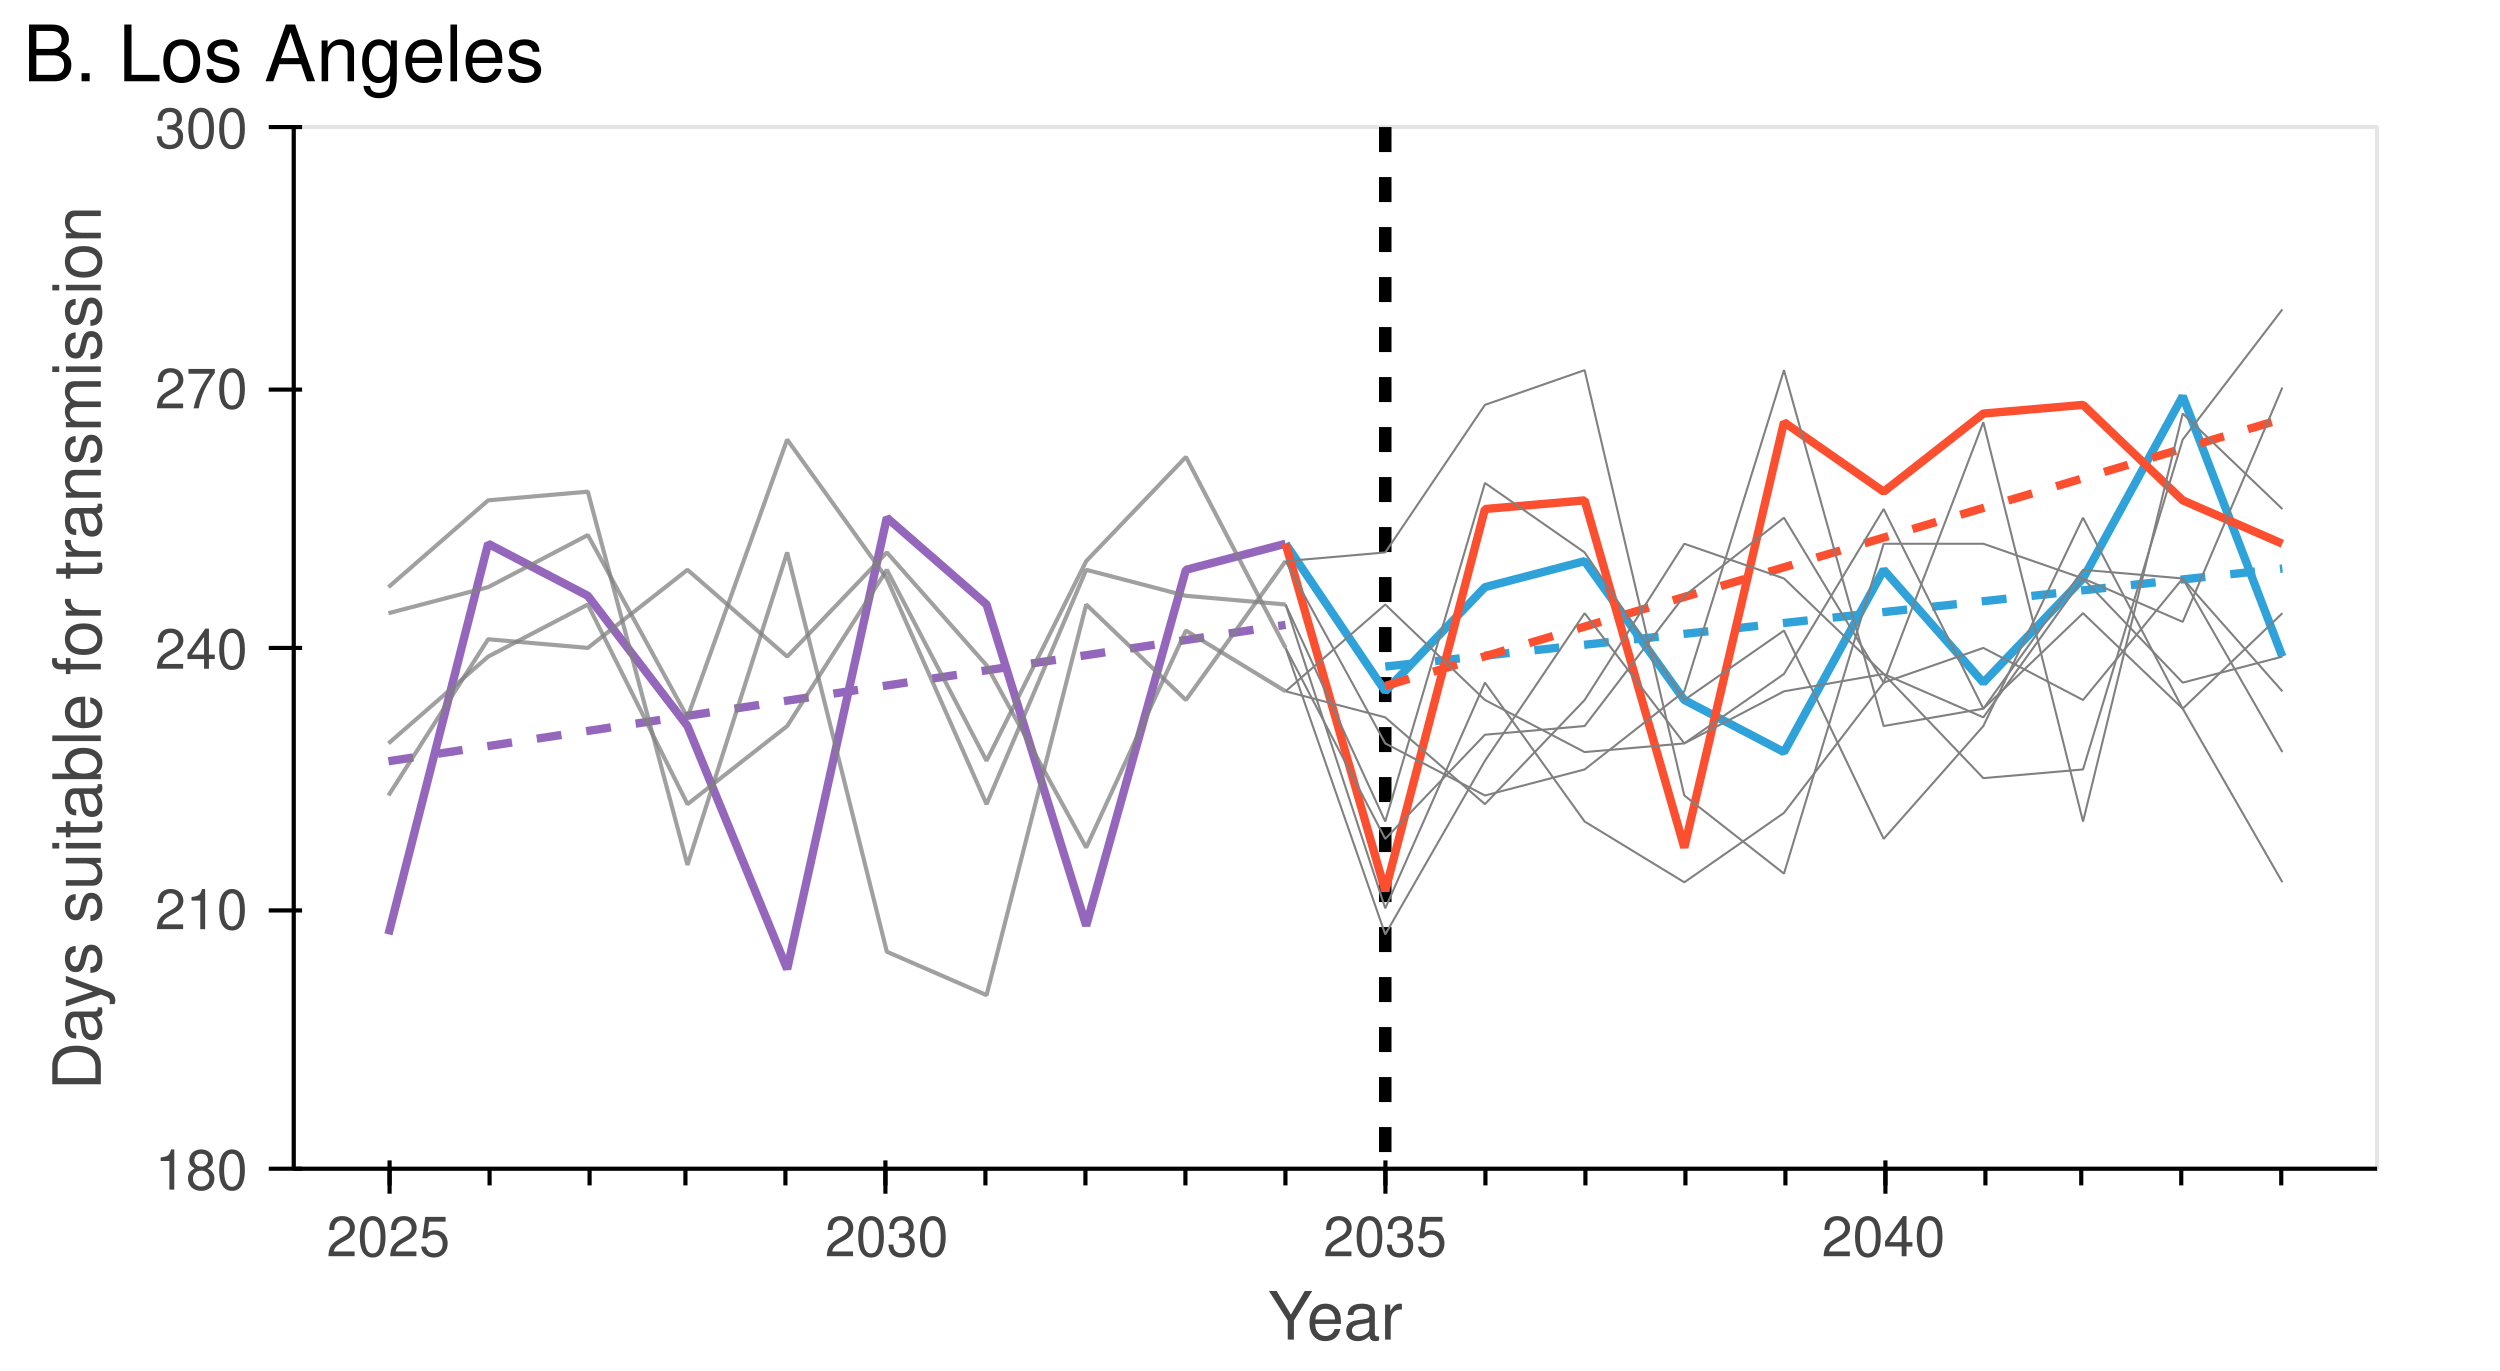
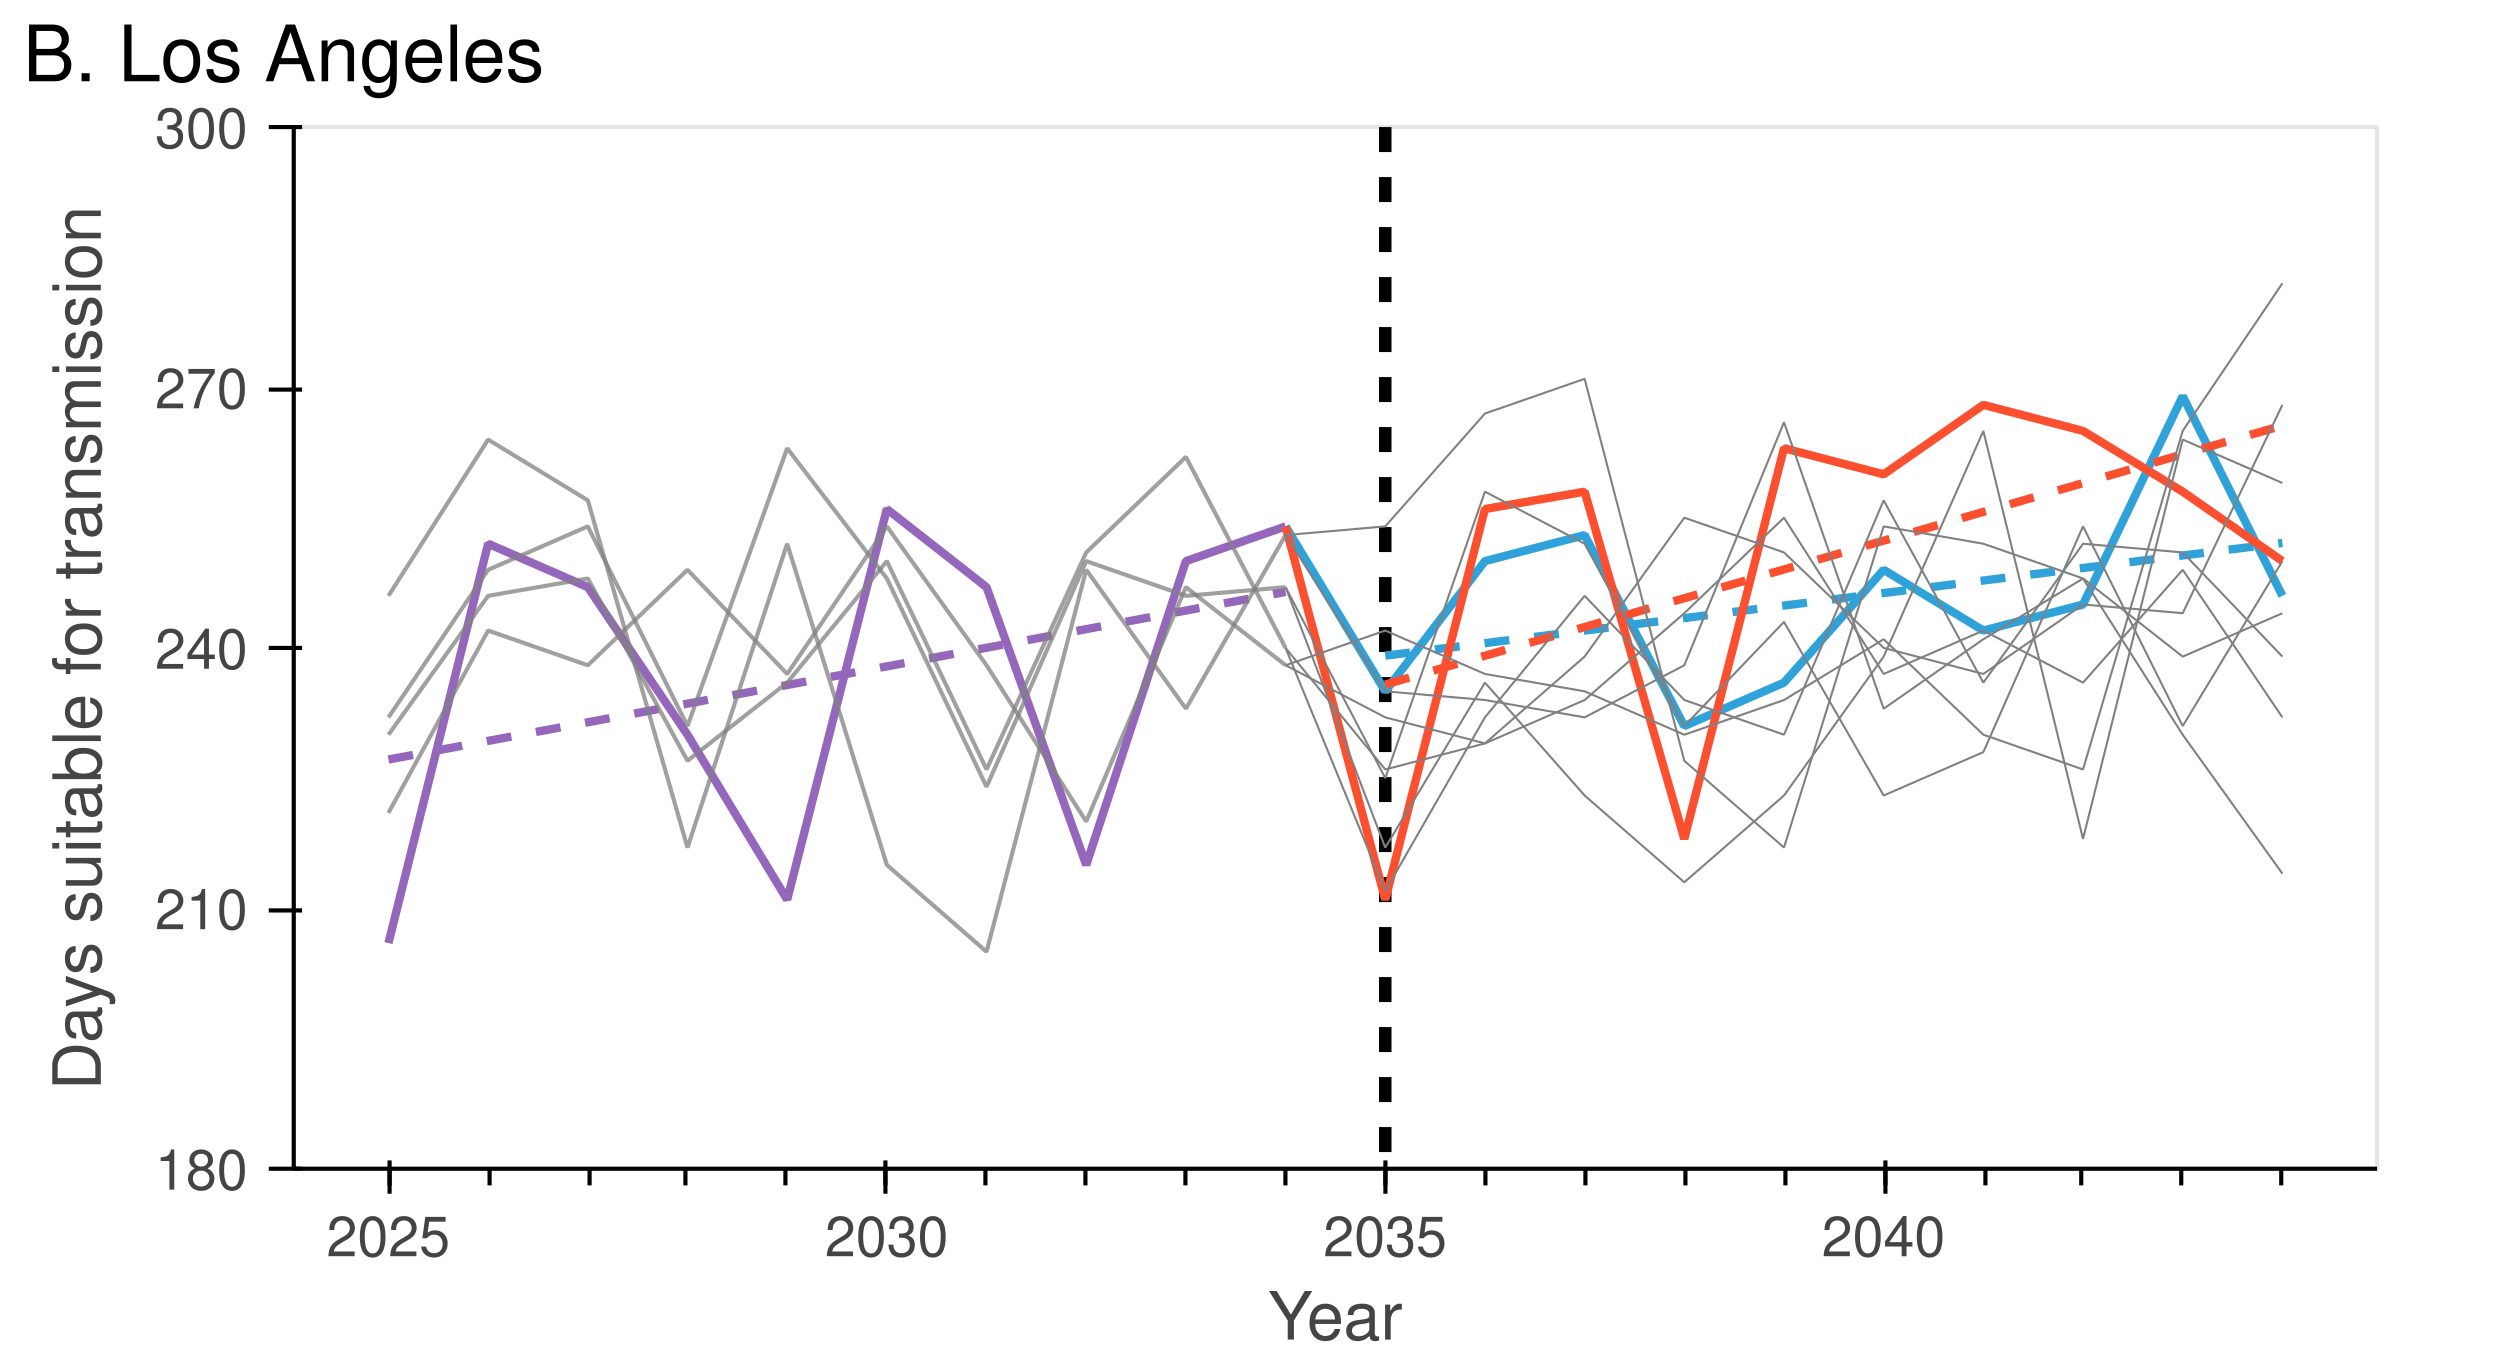
<svg xmlns="http://www.w3.org/2000/svg" version="1.1" width="600" height="329">
  <defs>
-     <clipPath id="TzBqPOLcWHdc">
+     <clipPath id="pKyhrHnFbypz">
      <path fill="none" stroke="none" d="M 70.5 30.5 L 570.5 30.5 L 570.5 280.5 L 70.5 280.5 L 70.5 30.5 Z" />
    </clipPath>
-     <clipPath id="DtSWpLvtVXUx">
+     <clipPath id="zBJyaBiDiHpy">
      <path fill="none" stroke="none" d="M 70.5 30.5 L 570.5 30.5 L 570.5 280.5 L 70.5 280.5 L 70.5 30.5 Z" />
    </clipPath>
-     <clipPath id="SCukLZJtcVBe">
+     <clipPath id="JNNLSJELcSBP">
      <path fill="none" stroke="none" d="M 70.5 30.5 L 570.5 30.5 L 570.5 280.5 L 70.5 280.5 L 70.5 30.5 Z" />
    </clipPath>
-     <clipPath id="HrpSXQFSIdly">
+     <clipPath id="TXnTNQaVIGvQ">
      <path fill="none" stroke="none" d="M 70.5 30.5 L 570.5 30.5 L 570.5 280.5 L 70.5 280.5 L 70.5 30.5 Z" />
    </clipPath>
-     <clipPath id="zDRtQBfhwpIi">
+     <clipPath id="KUNoOyuAaALn">
      <path fill="none" stroke="none" d="M 70.5 30.5 L 570.5 30.5 L 570.5 280.5 L 70.5 280.5 L 70.5 30.5 Z" />
    </clipPath>
-     <clipPath id="XEeNJDIFqfFz">
+     <clipPath id="kCcvQNubZTTM">
      <path fill="none" stroke="none" d="M 70.5 30.5 L 570.5 30.5 L 570.5 280.5 L 70.5 280.5 L 70.5 30.5 Z" />
    </clipPath>
-     <clipPath id="JCiuwFLqisvW">
+     <clipPath id="wTDzirWvGNmn">
      <path fill="none" stroke="none" d="M 70.5 30.5 L 570.5 30.5 L 570.5 280.5 L 70.5 280.5 L 70.5 30.5 Z" />
    </clipPath>
-     <clipPath id="ZhopxKfnTlwm">
+     <clipPath id="RTpZIVlSxLTW">
      <path fill="none" stroke="none" d="M 70.5 30.5 L 570.5 30.5 L 570.5 280.5 L 70.5 280.5 L 70.5 30.5 Z" />
    </clipPath>
-     <clipPath id="NWHFqUlybiki">
+     <clipPath id="aUDBIWpPBPzi">
      <path fill="none" stroke="none" d="M 70.5 30.5 L 570.5 30.5 L 570.5 280.5 L 70.5 280.5 L 70.5 30.5 Z" />
    </clipPath>
-     <clipPath id="iyiTbOvVDBVr">
+     <clipPath id="HmsWrrukZNwm">
      <path fill="none" stroke="none" d="M 70.5 30.5 L 570.5 30.5 L 570.5 280.5 L 70.5 280.5 L 70.5 30.5 Z" />
    </clipPath>
-     <clipPath id="BuRUZIgfqVEK">
+     <clipPath id="DroNEhsDpBOo">
      <path fill="none" stroke="none" d="M 70.5 30.5 L 570.5 30.5 L 570.5 280.5 L 70.5 280.5 L 70.5 30.5 Z" />
    </clipPath>
-     <clipPath id="PbJpvRTmwaMA">
+     <clipPath id="PozquHlzKRWV">
      <path fill="none" stroke="none" d="M 70.5 30.5 L 570.5 30.5 L 570.5 280.5 L 70.5 280.5 L 70.5 30.5 Z" />
    </clipPath>
-     <clipPath id="MKeEGqhhwREM">
+     <clipPath id="vebaqwronOrT">
      <path fill="none" stroke="none" d="M 70.5 30.5 L 570.5 30.5 L 570.5 280.5 L 70.5 280.5 L 70.5 30.5 Z" />
    </clipPath>
-     <clipPath id="KkzhEpvSuFuS">
+     <clipPath id="MDHEemMVhxvX">
      <path fill="none" stroke="none" d="M 70.5 30.5 L 570.5 30.5 L 570.5 280.5 L 70.5 280.5 L 70.5 30.5 Z" />
    </clipPath>
-     <clipPath id="qwJJNboEwcZv">
+     <clipPath id="BiCLvhAFhxeM">
      <path fill="none" stroke="none" d="M 70.5 30.5 L 570.5 30.5 L 570.5 280.5 L 70.5 280.5 L 70.5 30.5 Z" />
    </clipPath>
-     <clipPath id="nobTSVKSaikB">
+     <clipPath id="QmnOHnciLSic">
      <path fill="none" stroke="none" d="M 70.5 30.5 L 570.5 30.5 L 570.5 280.5 L 70.5 280.5 L 70.5 30.5 Z" />
    </clipPath>
-     <clipPath id="lxDCRoShLNvo">
+     <clipPath id="xAHwFdIfJAhw">
      <path fill="none" stroke="none" d="M 70.5 30.5 L 570.5 30.5 L 570.5 280.5 L 70.5 280.5 L 70.5 30.5 Z" />
    </clipPath>
-     <clipPath id="fXMszfmKlBxt">
+     <clipPath id="gUciQBRThBbS">
      <path fill="none" stroke="none" d="M 70.5 30.5 L 570.5 30.5 L 570.5 280.5 L 70.5 280.5 L 70.5 30.5 Z" />
    </clipPath>
-     <clipPath id="hRUzeCBVXvZp">
+     <clipPath id="ZHDOFcgdPTwn">
      <path fill="none" stroke="none" d="M 70.5 30.5 L 570.5 30.5 L 570.5 280.5 L 70.5 280.5 L 70.5 30.5 Z" />
    </clipPath>
-     <clipPath id="gVwFmQICHRuH">
+     <clipPath id="gXzvQiIaZzcT">
      <path fill="none" stroke="none" d="M 70.5 30.5 L 570.5 30.5 L 570.5 280.5 L 70.5 280.5 L 70.5 30.5 Z" />
    </clipPath>
-     <clipPath id="sSyoQkoZKwTG">
+     <clipPath id="kbGwElTInUQw">
      <path fill="none" stroke="none" d="M 70.5 30.5 L 570.5 30.5 L 570.5 280.5 L 70.5 280.5 L 70.5 30.5 Z" />
    </clipPath>
-     <clipPath id="GQRFqThvIAcx">
+     <clipPath id="SMCDFOToiadX">
      <path fill="none" stroke="none" d="M 70.5 30.5 L 570.5 30.5 L 570.5 280.5 L 70.5 280.5 L 70.5 30.5 Z" />
    </clipPath>
-     <clipPath id="aXlgeQJbNsfW">
+     <clipPath id="StqGxrFSHXwf">
      <path fill="none" stroke="none" d="M 70.5 30.5 L 570.5 30.5 L 570.5 280.5 L 70.5 280.5 L 70.5 30.5 Z" />
    </clipPath>
  </defs>
  <path fill="none" stroke="#e5e5e5" paint-order="fill" d="M 70.5 30.5 L 570.5 30.5 L 570.5 280.5 L 70.5 280.5 L 70.5 30.5 Z" stroke-linejoin="bevel" stroke-miterlimit="10" />
-   <path fill="none" stroke="black" paint-order="fill" d="M 332.462 30.5 L 332.462 280.5" stroke-linejoin="bevel" stroke-miterlimit="10" stroke-width="3" stroke-dasharray="6" clip-path="url(#SCukLZJtcVBe)" />
-   <path fill="none" stroke="#9467bd" paint-order="fill" d="M 93.227 224.25 L 117.151 130.5 L 141.074 143 L 164.998 174.25 L 188.921 232.583 L 212.844 124.25 L 236.768 145.083 L 260.691 222.167 L 284.615 136.75 L 308.538 130.5" stroke-linejoin="bevel" stroke-miterlimit="10" stroke-width="2" clip-path="url(#HrpSXQFSIdly)" />
-   <path fill="none" stroke="#9467bd" paint-order="fill" d="M 93.227 182.697 L 117.151 179.061 L 141.074 175.424 L 164.998 171.788 L 188.921 168.152 L 212.844 164.515 L 236.768 160.879 L 260.691 157.242 L 284.615 153.606 L 308.538 149.97" stroke-linejoin="bevel" stroke-miterlimit="10" stroke-width="2" stroke-dasharray="6" clip-path="url(#zDRtQBfhwpIi)" />
-   <path fill="none" stroke="#30a2da" paint-order="fill" d="M 308.538 130.5 L 332.462 165.917 L 356.385 140.917 L 380.309 134.667 L 404.232 168 L 428.156 180.5 L 452.079 136.75 L 476.002 163.833 L 499.926 138.833 L 523.849 95.083 L 547.773 157.583" stroke-linejoin="bevel" stroke-miterlimit="10" stroke-width="2" clip-path="url(#XEeNJDIFqfFz)" />
-   <path fill="none" stroke="#30a2da" paint-order="fill" d="M 332.462 159.97 L 356.385 157.356 L 380.309 154.742 L 404.232 152.129 L 428.156 149.515 L 452.079 146.902 L 476.002 144.288 L 499.926 141.674 L 523.849 139.061 L 547.773 136.447" stroke-linejoin="bevel" stroke-miterlimit="10" stroke-width="2" stroke-dasharray="6" clip-path="url(#JCiuwFLqisvW)" />
-   <path fill="none" stroke="#fc4f30" paint-order="fill" d="M 308.538 130.5 L 332.462 213.833 L 356.385 122.167 L 380.309 120.083 L 404.232 203.417 L 428.156 101.333 L 452.079 118 L 476.002 99.25 L 499.926 97.167 L 523.849 120.083 L 547.773 130.5" stroke-linejoin="bevel" stroke-miterlimit="10" stroke-width="2" clip-path="url(#ZhopxKfnTlwm)" />
-   <path fill="none" stroke="#fc4f30" paint-order="fill" d="M 332.462 164.629 L 356.385 157.508 L 380.309 150.386 L 404.232 143.265 L 428.156 136.144 L 452.079 129.023 L 476.002 121.902 L 499.926 114.78 L 523.849 107.659 L 547.773 100.538" stroke-linejoin="bevel" stroke-miterlimit="10" stroke-width="2" stroke-dasharray="6" clip-path="url(#NWHFqUlybiki)" />
-   <path fill="none" stroke="rgb(128,128,128)" paint-order="fill" d="M 93.227 147.167 L 117.151 140.917 L 141.074 128.417 L 164.998 172.167 L 188.921 105.5 L 212.844 138.833 L 236.768 193 L 260.691 136.75 L 284.615 143 L 308.538 145.083" stroke-opacity="0.749" stroke-linejoin="bevel" stroke-miterlimit="10" clip-path="url(#iyiTbOvVDBVr)" />
-   <path fill="none" stroke="grey" paint-order="fill" d="M 308.538 145.083 L 332.462 197.167 L 356.385 115.917 L 380.309 132.583 L 404.232 168 L 428.156 151.333 L 452.079 201.333 L 476.002 174.25 L 499.926 124.25 L 523.849 170.083 L 547.773 147.167" stroke-linejoin="bevel" stroke-miterlimit="10" stroke-width="0.5" clip-path="url(#BuRUZIgfqVEK)" />
-   <path fill="none" stroke="grey" paint-order="fill" d="M 308.538 145.083 L 332.462 218 L 356.385 163.833 L 380.309 197.167 L 404.232 211.75 L 428.156 195.083 L 452.079 163.833 L 476.002 101.333 L 499.926 197.167 L 523.849 99.25 L 547.773 122.167" stroke-linejoin="bevel" stroke-miterlimit="10" stroke-width="0.5" clip-path="url(#PbJpvRTmwaMA)" />
-   <path fill="none" stroke="rgb(128,128,128)" paint-order="fill" d="M 93.227 178.417 L 117.151 157.583 L 141.074 145.083 L 164.998 193 L 188.921 174.25 L 212.844 136.75 L 236.768 182.583 L 260.691 134.667 L 284.615 109.667 L 308.538 155.5" stroke-opacity="0.749" stroke-linejoin="bevel" stroke-miterlimit="10" clip-path="url(#MKeEGqhhwREM)" />
-   <path fill="none" stroke="grey" paint-order="fill" d="M 308.538 155.5 L 332.462 201.333 L 356.385 176.333 L 380.309 174.25 L 404.232 143 L 428.156 124.25 L 452.079 163.833 L 476.002 155.5 L 499.926 168 L 523.849 138.833 L 547.773 180.5" stroke-linejoin="bevel" stroke-miterlimit="10" stroke-width="0.5" clip-path="url(#KkzhEpvSuFuS)" />
-   <path fill="none" stroke="grey" paint-order="fill" d="M 308.538 155.5 L 332.462 224.25 L 356.385 182.583 L 380.309 147.167 L 404.232 178.417 L 428.156 161.75 L 452.079 122.167 L 476.002 170.083 L 499.926 136.75 L 523.849 138.833 L 547.773 165.917" stroke-linejoin="bevel" stroke-miterlimit="10" stroke-width="0.5" clip-path="url(#qwJJNboEwcZv)" />
-   <path fill="none" stroke="rgb(128,128,128)" paint-order="fill" d="M 93.227 140.917 L 117.151 120.083 L 141.074 118 L 164.998 207.583 L 188.921 132.583 L 212.844 228.417 L 236.768 238.833 L 260.691 145.083 L 284.615 168 L 308.538 134.667" stroke-opacity="0.749" stroke-linejoin="bevel" stroke-miterlimit="10" clip-path="url(#nobTSVKSaikB)" />
-   <path fill="none" stroke="grey" paint-order="fill" d="M 308.538 134.667 L 332.462 132.583 L 356.385 97.167 L 380.309 88.833 L 404.232 190.917 L 428.156 209.667 L 452.079 130.5 L 476.002 130.5 L 499.926 138.833 L 523.849 163.833 L 547.773 157.583" stroke-linejoin="bevel" stroke-miterlimit="10" stroke-width="0.5" clip-path="url(#lxDCRoShLNvo)" />
-   <path fill="none" stroke="grey" paint-order="fill" d="M 308.538 134.667 L 332.462 178.417 L 356.385 190.917 L 380.309 184.667 L 404.232 165.917 L 428.156 88.833 L 452.079 174.25 L 476.002 170.083 L 499.926 147.167 L 523.849 170.083 L 547.773 211.75" stroke-linejoin="bevel" stroke-miterlimit="10" stroke-width="0.5" clip-path="url(#fXMszfmKlBxt)" />
-   <path fill="none" stroke="rgb(128,128,128)" paint-order="fill" d="M 93.227 190.917 L 117.151 153.417 L 141.074 155.5 L 164.998 136.75 L 188.921 157.583 L 212.844 132.583 L 236.768 159.667 L 260.691 203.417 L 284.615 151.333 L 308.538 165.917" stroke-opacity="0.749" stroke-linejoin="bevel" stroke-miterlimit="10" clip-path="url(#hRUzeCBVXvZp)" />
-   <path fill="none" stroke="grey" paint-order="fill" d="M 308.538 165.917 L 332.462 145.083 L 356.385 168 L 380.309 180.5 L 404.232 178.417 L 428.156 165.917 L 452.079 161.75 L 476.002 186.75 L 499.926 184.667 L 523.849 105.5 L 547.773 74.25" stroke-linejoin="bevel" stroke-miterlimit="10" stroke-width="0.5" clip-path="url(#gVwFmQICHRuH)" />
-   <path fill="none" stroke="grey" paint-order="fill" d="M 308.538 165.917 L 332.462 172.167 L 356.385 193 L 380.309 168 L 404.232 130.5 L 428.156 138.833 L 452.079 161.75 L 476.002 172.167 L 499.926 138.833 L 523.849 149.25 L 547.773 93" stroke-linejoin="bevel" stroke-miterlimit="10" stroke-width="0.5" clip-path="url(#sSyoQkoZKwTG)" />
+   <path fill="none" stroke="black" paint-order="fill" d="M 332.462 30.5 L 332.462 280.5" stroke-linejoin="bevel" stroke-miterlimit="10" stroke-width="3" stroke-dasharray="6" clip-path="url(#JNNLSJELcSBP)" />
+   <path fill="none" stroke="#9467bd" paint-order="fill" d="M 93.227 226.333 L 117.151 130.5 L 141.074 140.917 L 164.998 176.333 L 188.921 215.917 L 212.844 122.167 L 236.768 140.917 L 260.691 207.583 L 284.615 134.667 L 308.538 126.333" stroke-linejoin="bevel" stroke-miterlimit="10" stroke-width="2" clip-path="url(#TXnTNQaVIGvQ)" />
+   <path fill="none" stroke="#9467bd" paint-order="fill" d="M 93.227 182.28 L 117.151 177.811 L 141.074 173.341 L 164.998 168.871 L 188.921 164.402 L 212.844 159.932 L 236.768 155.462 L 260.691 150.992 L 284.615 146.523 L 308.538 142.053" stroke-linejoin="bevel" stroke-miterlimit="10" stroke-width="2" stroke-dasharray="6" clip-path="url(#KUNoOyuAaALn)" />
+   <path fill="none" stroke="#30a2da" paint-order="fill" d="M 308.538 126.333 L 332.462 165.917 L 356.385 134.667 L 380.309 128.417 L 404.232 174.25 L 428.156 163.833 L 452.079 136.75 L 476.002 151.333 L 499.926 145.083 L 523.849 95.083 L 547.773 143" stroke-linejoin="bevel" stroke-miterlimit="10" stroke-width="2" clip-path="url(#kCcvQNubZTTM)" />
+   <path fill="none" stroke="#30a2da" paint-order="fill" d="M 332.462 157.356 L 356.385 154.351 L 380.309 151.346 L 404.232 148.341 L 428.156 145.336 L 452.079 142.331 L 476.002 139.326 L 499.926 136.321 L 523.849 133.316 L 547.773 130.311" stroke-linejoin="bevel" stroke-miterlimit="10" stroke-width="2" stroke-dasharray="6" clip-path="url(#wTDzirWvGNmn)" />
+   <path fill="none" stroke="#fc4f30" paint-order="fill" d="M 308.538 126.333 L 332.462 215.917 L 356.385 122.167 L 380.309 118 L 404.232 201.333 L 428.156 107.583 L 452.079 113.833 L 476.002 97.167 L 499.926 103.417 L 523.849 118 L 547.773 134.667" stroke-linejoin="bevel" stroke-miterlimit="10" stroke-width="2" clip-path="url(#RTpZIVlSxLTW)" />
+   <path fill="none" stroke="#fc4f30" paint-order="fill" d="M 332.462 164.288 L 356.385 157.381 L 380.309 150.475 L 404.232 143.568 L 428.156 136.662 L 452.079 129.755 L 476.002 122.848 L 499.926 115.942 L 523.849 109.035 L 547.773 102.129" stroke-linejoin="bevel" stroke-miterlimit="10" stroke-width="2" stroke-dasharray="6" clip-path="url(#aUDBIWpPBPzi)" />
+   <path fill="none" stroke="rgb(128,128,128)" paint-order="fill" d="M 93.227 172.167 L 117.151 136.75 L 141.074 126.333 L 164.998 174.25 L 188.921 107.583 L 212.844 138.833 L 236.768 188.833 L 260.691 134.667 L 284.615 143 L 308.538 140.917" stroke-opacity="0.749" stroke-linejoin="bevel" stroke-miterlimit="10" clip-path="url(#HmsWrrukZNwm)" />
+   <path fill="none" stroke="grey" paint-order="fill" d="M 308.538 140.917 L 332.462 186.75 L 356.385 118 L 380.309 130.5 L 404.232 174.25 L 428.156 149.25 L 452.079 190.917 L 476.002 180.5 L 499.926 126.333 L 523.849 174.25 L 547.773 134.667" stroke-linejoin="bevel" stroke-miterlimit="10" stroke-width="0.5" clip-path="url(#DroNEhsDpBOo)" />
+   <path fill="none" stroke="grey" paint-order="fill" d="M 308.538 140.917 L 332.462 203.417 L 356.385 163.833 L 380.309 190.917 L 404.232 211.75 L 428.156 190.917 L 452.079 157.583 L 476.002 103.417 L 499.926 201.333 L 523.849 105.5 L 547.773 115.917" stroke-linejoin="bevel" stroke-miterlimit="10" stroke-width="0.5" clip-path="url(#PozquHlzKRWV)" />
+   <path fill="none" stroke="rgb(128,128,128)" paint-order="fill" d="M 93.227 176.333 L 117.151 143 L 141.074 138.833 L 164.998 182.583 L 188.921 163.833 L 212.844 134.667 L 236.768 184.667 L 260.691 132.583 L 284.615 109.667 L 308.538 155.5" stroke-opacity="0.749" stroke-linejoin="bevel" stroke-miterlimit="10" clip-path="url(#vebaqwronOrT)" />
+   <path fill="none" stroke="grey" paint-order="fill" d="M 308.538 155.5 L 332.462 184.667 L 356.385 178.417 L 380.309 168 L 404.232 147.167 L 428.156 124.25 L 452.079 161.75 L 476.002 151.333 L 499.926 163.833 L 523.849 136.75 L 547.773 172.167" stroke-linejoin="bevel" stroke-miterlimit="10" stroke-width="0.5" clip-path="url(#MDHEemMVhxvX)" />
+   <path fill="none" stroke="grey" paint-order="fill" d="M 308.538 155.5 L 332.462 213.833 L 356.385 172.167 L 380.309 143 L 404.232 168 L 428.156 176.333 L 452.079 120.083 L 476.002 163.833 L 499.926 130.5 L 523.849 132.583 L 547.773 157.583" stroke-linejoin="bevel" stroke-miterlimit="10" stroke-width="0.5" clip-path="url(#BiCLvhAFhxeM)" />
+   <path fill="none" stroke="rgb(128,128,128)" paint-order="fill" d="M 93.227 143 L 117.151 105.5 L 141.074 120.083 L 164.998 203.417 L 188.921 130.5 L 212.844 207.583 L 236.768 228.417 L 260.691 136.75 L 284.615 170.083 L 308.538 128.417" stroke-opacity="0.749" stroke-linejoin="bevel" stroke-miterlimit="10" clip-path="url(#QmnOHnciLSic)" />
+   <path fill="none" stroke="grey" paint-order="fill" d="M 308.538 128.417 L 332.462 126.333 L 356.385 99.25 L 380.309 90.917 L 404.232 182.583 L 428.156 203.417 L 452.079 126.333 L 476.002 130.5 L 499.926 138.833 L 523.849 157.583 L 547.773 147.167" stroke-linejoin="bevel" stroke-miterlimit="10" stroke-width="0.5" clip-path="url(#xAHwFdIfJAhw)" />
+   <path fill="none" stroke="grey" paint-order="fill" d="M 308.538 128.417 L 332.462 165.917 L 356.385 168 L 380.309 172.167 L 404.232 159.667 L 428.156 101.333 L 452.079 170.083 L 476.002 153.417 L 499.926 138.833 L 523.849 176.333 L 547.773 209.667" stroke-linejoin="bevel" stroke-miterlimit="10" stroke-width="0.5" clip-path="url(#gUciQBRThBbS)" />
+   <path fill="none" stroke="rgb(128,128,128)" paint-order="fill" d="M 93.227 195.083 L 117.151 151.333 L 141.074 159.667 L 164.998 136.75 L 188.921 161.75 L 212.844 126.333 L 236.768 159.667 L 260.691 197.167 L 284.615 140.917 L 308.538 159.667" stroke-opacity="0.749" stroke-linejoin="bevel" stroke-miterlimit="10" clip-path="url(#ZHDOFcgdPTwn)" />
+   <path fill="none" stroke="grey" paint-order="fill" d="M 308.538 159.667 L 332.462 151.333 L 356.385 161.75 L 380.309 165.917 L 404.232 176.333 L 428.156 168 L 452.079 153.417 L 476.002 176.333 L 499.926 184.667 L 523.849 103.417 L 547.773 68" stroke-linejoin="bevel" stroke-miterlimit="10" stroke-width="0.5" clip-path="url(#gXzvQiIaZzcT)" />
+   <path fill="none" stroke="grey" paint-order="fill" d="M 308.538 159.667 L 332.462 172.167 L 356.385 178.417 L 380.309 157.583 L 404.232 124.25 L 428.156 132.583 L 452.079 155.5 L 476.002 161.75 L 499.926 145.083 L 523.849 147.167 L 547.773 97.167" stroke-linejoin="bevel" stroke-miterlimit="10" stroke-width="0.5" clip-path="url(#kbGwElTInUQw)" />
  <path fill="none" stroke="black" paint-order="fill" d="M 70.5 280.5 L 570.5 280.5" stroke-linejoin="bevel" stroke-miterlimit="10" />
  <path fill="none" stroke="black" paint-order="fill" d="M 93.5 286.5 L 93.5 278.5 M 212.5 286.5 L 212.5 278.5 M 332.5 286.5 L 332.5 278.5 M 452.5 286.5 L 452.5 278.5" stroke-linejoin="bevel" stroke-miterlimit="10" />
  <path fill="none" stroke="black" paint-order="fill" d="M 93.5 284.5 L 93.5 280.5 M 117.5 284.5 L 117.5 280.5 M 141.5 284.5 L 141.5 280.5 M 164.5 284.5 L 164.5 280.5 M 188.5 284.5 L 188.5 280.5 M 212.5 284.5 L 212.5 280.5 M 236.5 284.5 L 236.5 280.5 M 260.5 284.5 L 260.5 280.5 M 284.5 284.5 L 284.5 280.5 M 308.5 284.5 L 308.5 280.5 M 332.5 284.5 L 332.5 280.5 M 356.5 284.5 L 356.5 280.5 M 380.5 284.5 L 380.5 280.5 M 404.5 284.5 L 404.5 280.5 M 428.5 284.5 L 428.5 280.5 M 452.5 284.5 L 452.5 280.5 M 476.5 284.5 L 476.5 280.5 M 499.5 284.5 L 499.5 280.5 M 523.5 284.5 L 523.5 280.5 M 547.5 284.5 L 547.5 280.5" stroke-linejoin="bevel" stroke-miterlimit="10" />
  <text fill="#444444" stroke="none" font-family="helvetica" font-size="10pt" font-style="normal" font-weight="normal" text-decoration="normal" x="77.861" y="301" text-anchor="start" dominant-baseline="alphabetic" transform="matrix(1, 0, 0, 1, 0.5, 0.5)">2025</text>
  <text fill="none" stroke="rgb(0,0,0)" font-family="helvetica" font-size="10pt" font-style="normal" font-weight="normal" text-decoration="normal" x="77.861" y="301" text-anchor="start" dominant-baseline="alphabetic" transform="matrix(1, 0, 0, 1, 0.5, 0.5)" stroke-opacity="0" stroke-linejoin="bevel" stroke-miterlimit="10">2025</text>
  <text fill="#444444" stroke="none" font-family="helvetica" font-size="10pt" font-style="normal" font-weight="normal" text-decoration="normal" x="197.478" y="301" text-anchor="start" dominant-baseline="alphabetic" transform="matrix(1, 0, 0, 1, 0.5, 0.5)">2030</text>
  <text fill="none" stroke="rgb(0,0,0)" font-family="helvetica" font-size="10pt" font-style="normal" font-weight="normal" text-decoration="normal" x="197.478" y="301" text-anchor="start" dominant-baseline="alphabetic" transform="matrix(1, 0, 0, 1, 0.5, 0.5)" stroke-opacity="0" stroke-linejoin="bevel" stroke-miterlimit="10">2030</text>
  <text fill="#444444" stroke="none" font-family="helvetica" font-size="10pt" font-style="normal" font-weight="normal" text-decoration="normal" x="317.095" y="301" text-anchor="start" dominant-baseline="alphabetic" transform="matrix(1, 0, 0, 1, 0.5, 0.5)">2035</text>
  <text fill="none" stroke="rgb(0,0,0)" font-family="helvetica" font-size="10pt" font-style="normal" font-weight="normal" text-decoration="normal" x="317.095" y="301" text-anchor="start" dominant-baseline="alphabetic" transform="matrix(1, 0, 0, 1, 0.5, 0.5)" stroke-opacity="0" stroke-linejoin="bevel" stroke-miterlimit="10">2035</text>
  <text fill="#444444" stroke="none" font-family="helvetica" font-size="10pt" font-style="normal" font-weight="normal" text-decoration="normal" x="436.712" y="301" text-anchor="start" dominant-baseline="alphabetic" transform="matrix(1, 0, 0, 1, 0.5, 0.5)">2040</text>
  <text fill="none" stroke="rgb(0,0,0)" font-family="helvetica" font-size="10pt" font-style="normal" font-weight="normal" text-decoration="normal" x="436.712" y="301" text-anchor="start" dominant-baseline="alphabetic" transform="matrix(1, 0, 0, 1, 0.5, 0.5)" stroke-opacity="0" stroke-linejoin="bevel" stroke-miterlimit="10">2040</text>
  <text fill="#444444" stroke="none" font-family="helvetica" font-size="12pt" font-style="normal" font-weight="normal" text-decoration="normal" x="303.85" y="321" text-anchor="start" dominant-baseline="alphabetic" transform="matrix(1, 0, 0, 1, 0.5, 0.5)">Year</text>
  <text fill="none" stroke="rgb(0,0,0)" font-family="helvetica" font-size="12pt" font-style="normal" font-weight="normal" text-decoration="normal" x="303.85" y="321" text-anchor="start" dominant-baseline="alphabetic" transform="matrix(1, 0, 0, 1, 0.5, 0.5)" stroke-opacity="0" stroke-linejoin="bevel" stroke-miterlimit="10">Year</text>
  <path fill="none" stroke="black" paint-order="fill" d="M 70.5 280.5 L 70.5 30.5" stroke-linejoin="bevel" stroke-miterlimit="10" />
  <path fill="none" stroke="black" paint-order="fill" d="M 64.5 280.5 L 72.5 280.5 M 64.5 218.5 L 72.5 218.5 M 64.5 155.5 L 72.5 155.5 M 64.5 93.5 L 72.5 93.5 M 64.5 30.5 L 72.5 30.5" stroke-linejoin="bevel" stroke-miterlimit="10" />
  <path fill="none" stroke="black" paint-order="fill" d="" stroke-linejoin="bevel" stroke-miterlimit="10" />
  <text fill="#444444" stroke="none" font-family="helvetica" font-size="10pt" font-style="normal" font-weight="normal" text-decoration="normal" x="36.7" y="285" text-anchor="start" dominant-baseline="alphabetic" transform="matrix(1, 0, 0, 1, 0.5, 0.5)">180</text>
  <text fill="none" stroke="rgb(0,0,0)" font-family="helvetica" font-size="10pt" font-style="normal" font-weight="normal" text-decoration="normal" x="36.7" y="285" text-anchor="start" dominant-baseline="alphabetic" transform="matrix(1, 0, 0, 1, 0.5, 0.5)" stroke-opacity="0" stroke-linejoin="bevel" stroke-miterlimit="10">180</text>
  <text fill="#444444" stroke="none" font-family="helvetica" font-size="10pt" font-style="normal" font-weight="normal" text-decoration="normal" x="36.7" y="222.5" text-anchor="start" dominant-baseline="alphabetic" transform="matrix(1, 0, 0, 1, 0.5, 0.5)">210</text>
  <text fill="none" stroke="rgb(0,0,0)" font-family="helvetica" font-size="10pt" font-style="normal" font-weight="normal" text-decoration="normal" x="36.7" y="222.5" text-anchor="start" dominant-baseline="alphabetic" transform="matrix(1, 0, 0, 1, 0.5, 0.5)" stroke-opacity="0" stroke-linejoin="bevel" stroke-miterlimit="10">210</text>
  <text fill="#444444" stroke="none" font-family="helvetica" font-size="10pt" font-style="normal" font-weight="normal" text-decoration="normal" x="36.7" y="160" text-anchor="start" dominant-baseline="alphabetic" transform="matrix(1, 0, 0, 1, 0.5, 0.5)">240</text>
  <text fill="none" stroke="rgb(0,0,0)" font-family="helvetica" font-size="10pt" font-style="normal" font-weight="normal" text-decoration="normal" x="36.7" y="160" text-anchor="start" dominant-baseline="alphabetic" transform="matrix(1, 0, 0, 1, 0.5, 0.5)" stroke-opacity="0" stroke-linejoin="bevel" stroke-miterlimit="10">240</text>
  <text fill="#444444" stroke="none" font-family="helvetica" font-size="10pt" font-style="normal" font-weight="normal" text-decoration="normal" x="36.7" y="97.5" text-anchor="start" dominant-baseline="alphabetic" transform="matrix(1, 0, 0, 1, 0.5, 0.5)">270</text>
  <text fill="none" stroke="rgb(0,0,0)" font-family="helvetica" font-size="10pt" font-style="normal" font-weight="normal" text-decoration="normal" x="36.7" y="97.5" text-anchor="start" dominant-baseline="alphabetic" transform="matrix(1, 0, 0, 1, 0.5, 0.5)" stroke-opacity="0" stroke-linejoin="bevel" stroke-miterlimit="10">270</text>
  <text fill="#444444" stroke="none" font-family="helvetica" font-size="10pt" font-style="normal" font-weight="normal" text-decoration="normal" x="36.7" y="35" text-anchor="start" dominant-baseline="alphabetic" transform="matrix(1, 0, 0, 1, 0.5, 0.5)">300</text>
  <text fill="none" stroke="rgb(0,0,0)" font-family="helvetica" font-size="10pt" font-style="normal" font-weight="normal" text-decoration="normal" x="36.7" y="35" text-anchor="start" dominant-baseline="alphabetic" transform="matrix(1, 0, 0, 1, 0.5, 0.5)" stroke-opacity="0" stroke-linejoin="bevel" stroke-miterlimit="10">300</text>
  <text fill="#444444" stroke="none" font-family="helvetica" font-size="12pt" font-style="normal" font-weight="normal" text-decoration="normal" x="-77.442" y="150" text-anchor="start" dominant-baseline="alphabetic" transform="matrix(6.123233995736766e-17, -1, 1, 6.123233995736766e-17, -125.8, 184.2)">Days suitable for transmission</text>
  <text fill="none" stroke="rgb(0,0,0)" font-family="helvetica" font-size="12pt" font-style="normal" font-weight="normal" text-decoration="normal" x="-77.442" y="150" text-anchor="start" dominant-baseline="alphabetic" transform="matrix(6.123233995736766e-17, -1, 1, 6.123233995736766e-17, -125.8, 184.2)" stroke-opacity="0" stroke-linejoin="bevel" stroke-miterlimit="10">Days suitable for transmission</text>
  <text fill="black" stroke="none" font-family="helvetica" font-size="14pt" font-style="normal" font-weight="normal" text-decoration="normal" x="0" y="14" text-anchor="start" dominant-baseline="alphabetic" transform="matrix(1, 0, 0, 1, 5.5, 5.5)">B. Los Angeles</text>
  <text fill="none" stroke="rgb(0,0,0)" font-family="helvetica" font-size="14pt" font-style="normal" font-weight="normal" text-decoration="normal" x="0" y="14" text-anchor="start" dominant-baseline="alphabetic" transform="matrix(1, 0, 0, 1, 5.5, 5.5)" stroke-opacity="0" stroke-linejoin="bevel" stroke-miterlimit="10">B. Los Angeles</text>
</svg>
